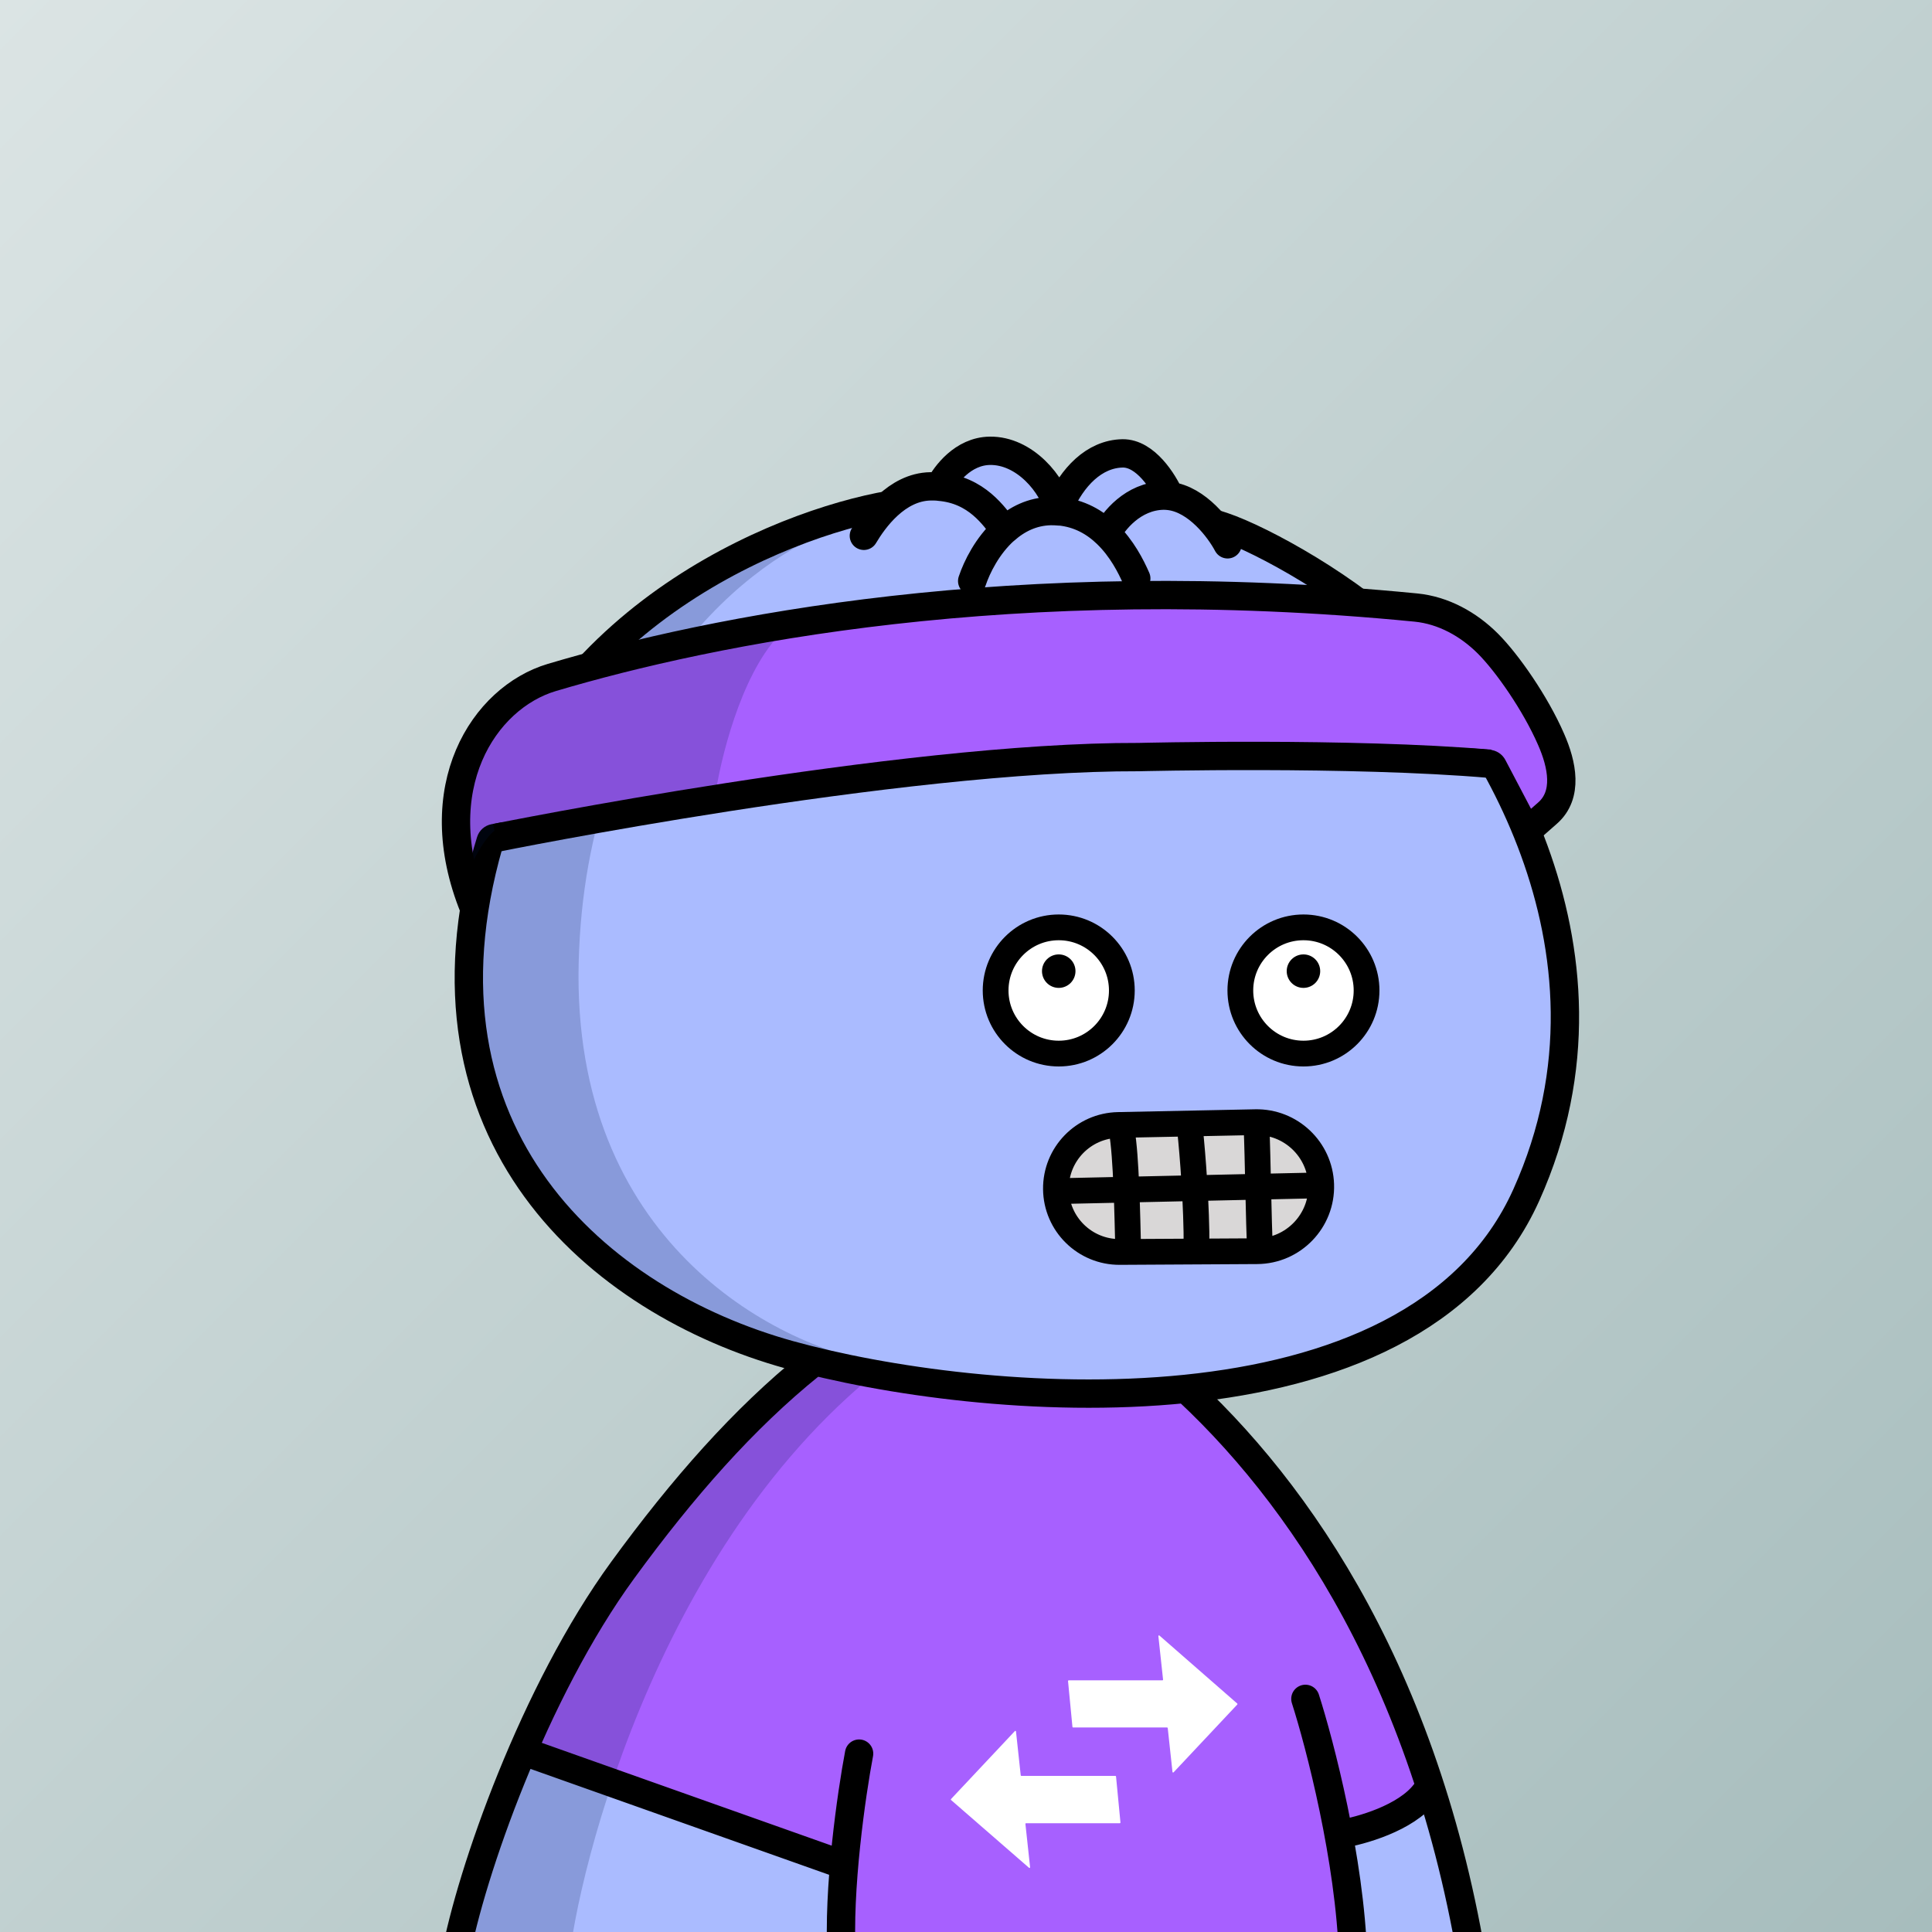
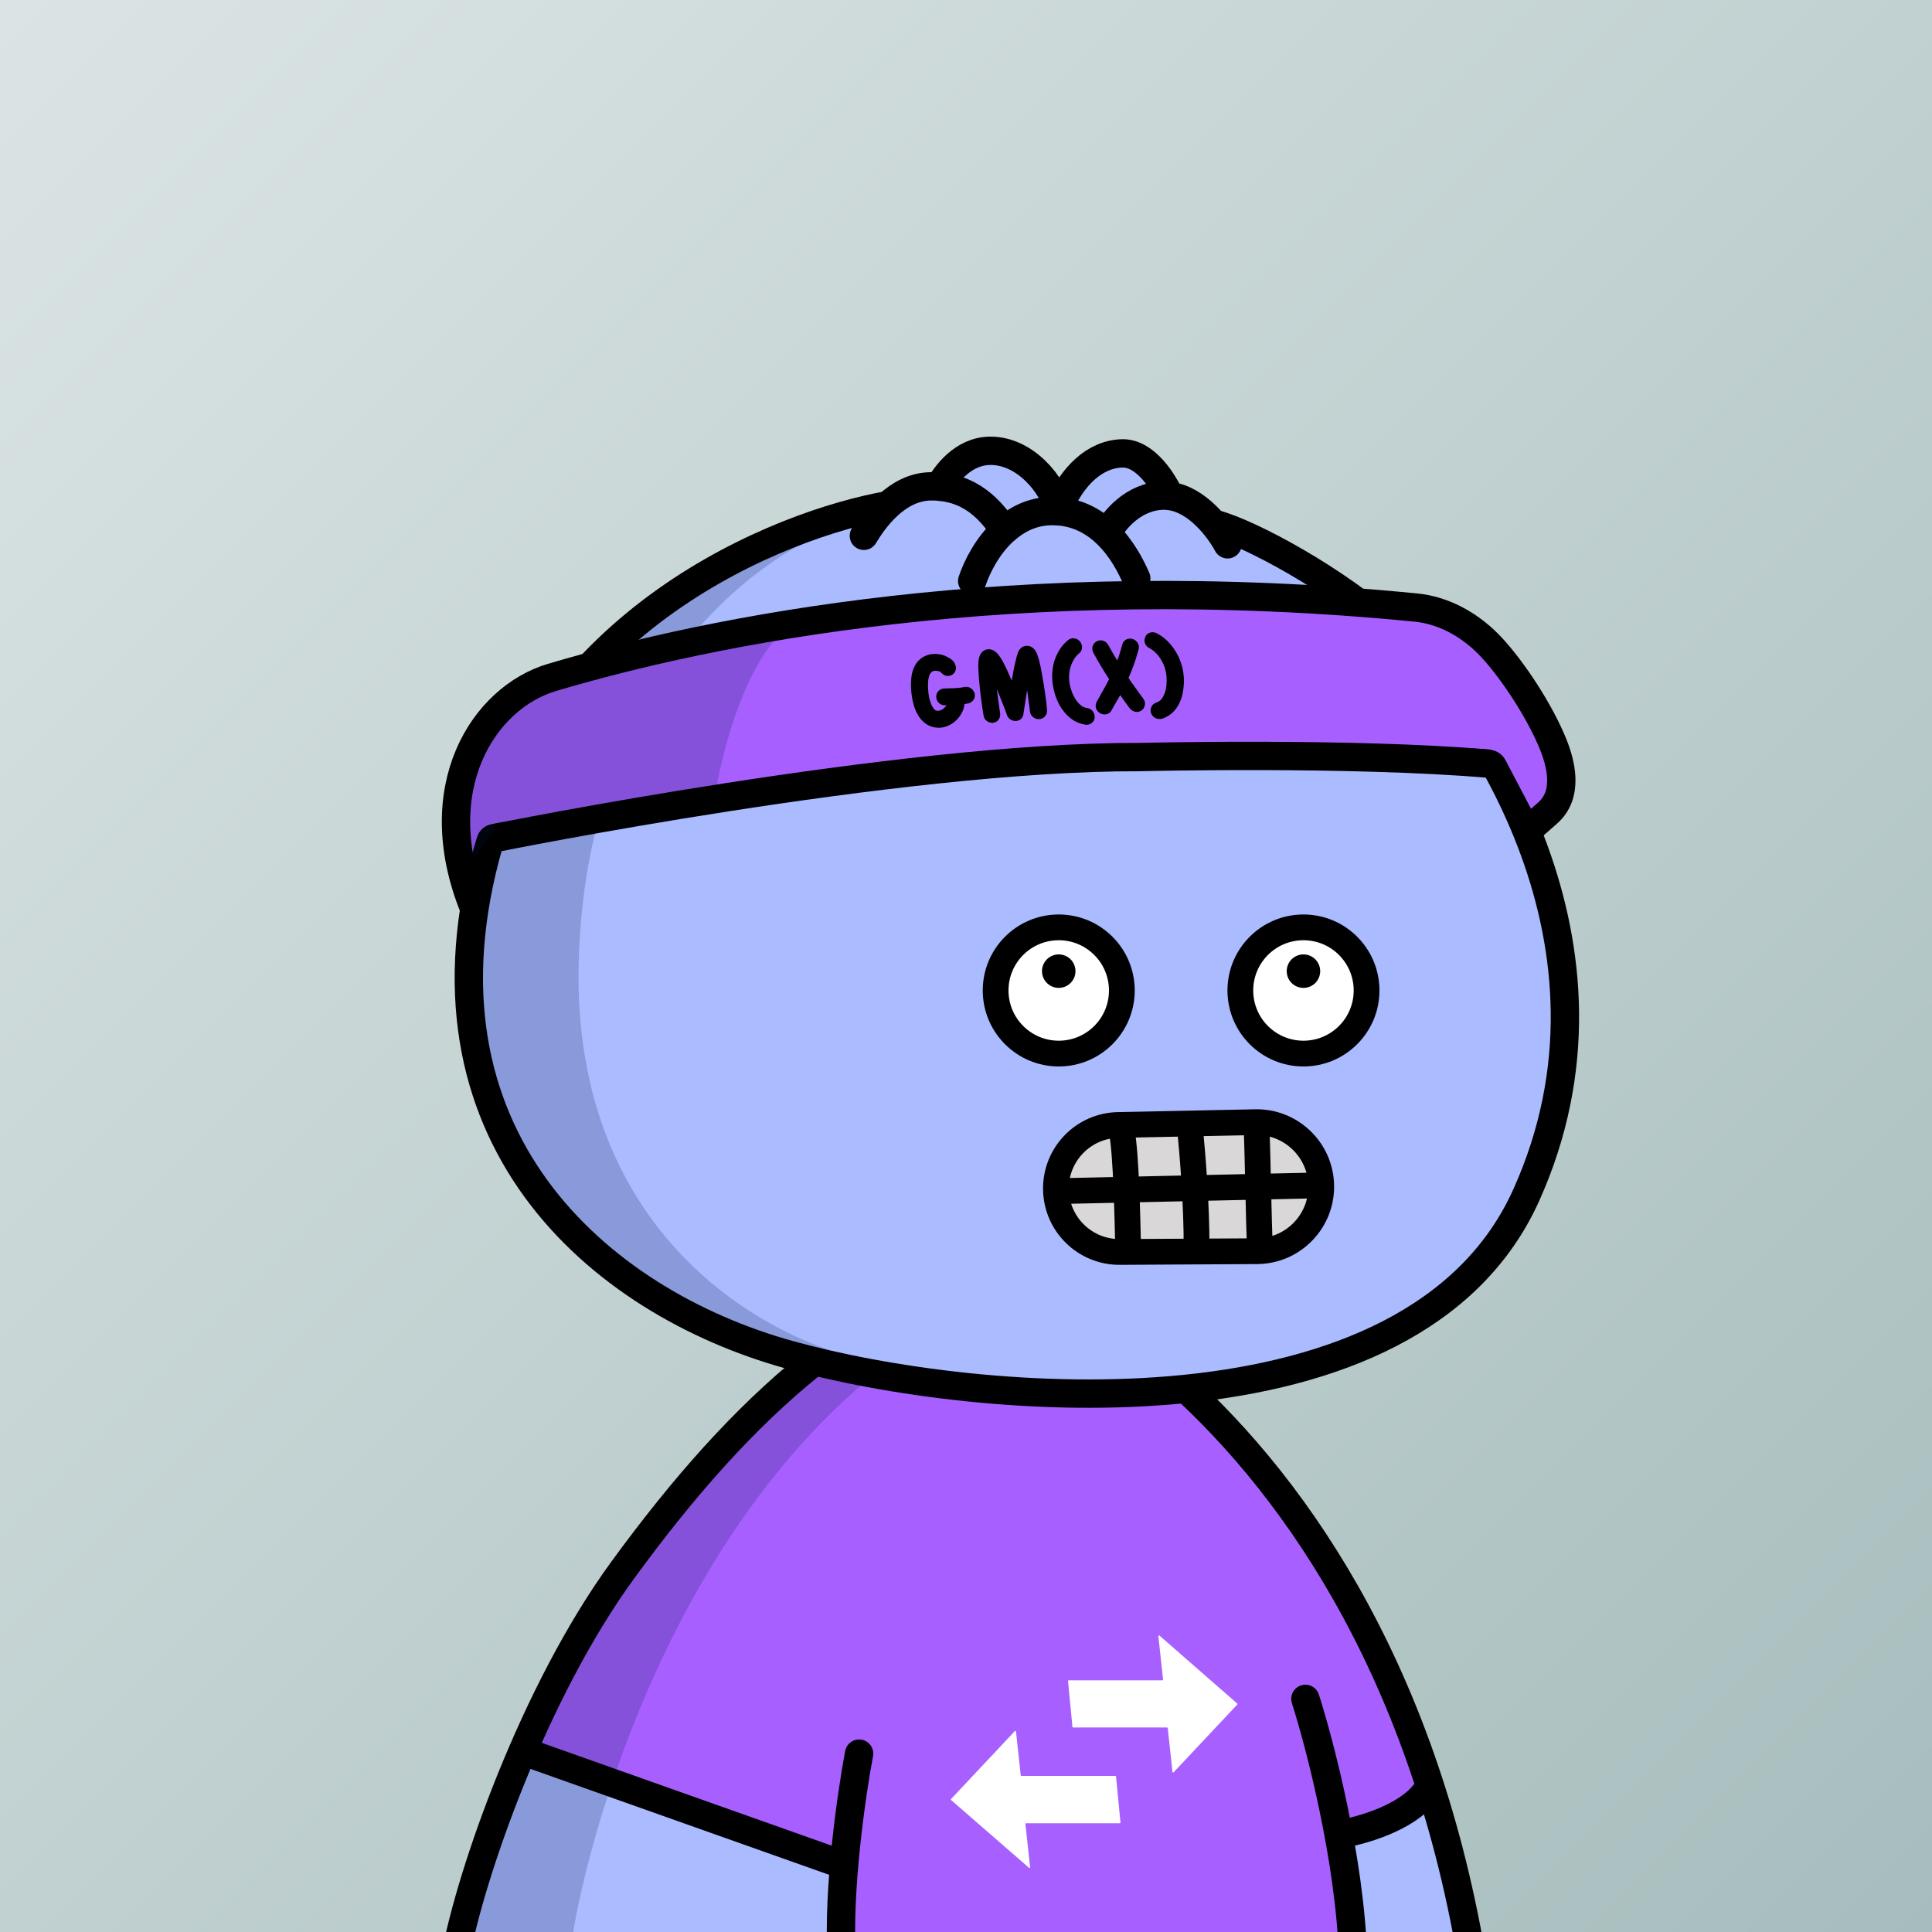
<svg xmlns="http://www.w3.org/2000/svg" preserveAspectRatio="xMidYMin meet" fill="none" viewBox="0 0 1500 1500">
  <g>
    <path fill="url(#prefix__paint0_linear_53_28788)" d="M0 0h1500v1500H0z" />
    <defs>
      <linearGradient id="prefix__paint0_linear_53_28788" x1="0" y1="0" x2="1500" y2="1500" gradientUnits="userSpaceOnUse">
        <stop stop-color="#DBE4E4" />
        <stop offset="1" stop-color="#A7BDBD" />
      </linearGradient>
    </defs>
    <g clip-path="url(#clip0_491_610)">
      <path d="M773 1011.5C543.4 1029.9 398.667 1353.5 355 1513H1138.5C1075.7 1127 868.667 1017.83 773 1011.5Z" fill="#A760FF" />
      <path d="M409 1362.5L354 1512.5H651.5V1444.5L409 1362.5Z" fill="#AABBFF" />
      <path d="M1039.5 1426.5L1046 1512.5L1142.5 1504L1111 1393L1039.5 1426.5Z" fill="#AABBFF" />
      <path d="M749.5 1019.5C536 1134 457.448 1414.63 443.159 1511H353.699C350.414 1508.73 357.049 1471.27 409.87 1339.62C462.691 1207.98 569.086 1113.24 605.384 1082.33L674 1033.5L749.5 1019.5Z" fill="#001647" fill-opacity="0.2" />
      <path d="M353.5 1519.5C365.5 1454.33 414.5 1313.6 483.5 1219C530.101 1155.11 577.468 1101.29 629.141 1059.66C710.278 994.299 826.037 996.323 905.02 1064.27C1000.08 1146.05 1103.44 1290.29 1142.5 1519.5M1013.5 1319C1024.83 1354.33 1048.1 1443.9 1050.5 1519.5M667 1361.5C661.167 1392.33 650.3 1467.1 653.5 1519.5M408.5 1360.5L651 1446.5M1040.5 1424C1056.33 1421.5 1091.7 1411.6 1106.5 1392" stroke="black" stroke-width="22" stroke-linecap="round" />
      <path d="M960.646 1323.36C960.84 1323.15 960.824 1322.82 960.61 1322.64L900.183 1269.84C899.84 1269.54 899.308 1269.82 899.357 1270.27L903.003 1304.06C903.034 1304.36 902.803 1304.61 902.505 1304.61H829.712C829.417 1304.61 829.186 1304.87 829.214 1305.16L832.641 1340.76C832.665 1341.02 832.881 1341.21 833.138 1341.21H906.136C906.391 1341.21 906.606 1341.41 906.633 1341.66L910.311 1375.74C910.357 1376.17 910.88 1376.35 911.173 1376.03L960.646 1323.36ZM792.988 1378.81C792.733 1378.81 792.519 1378.62 792.491 1378.37L788.813 1344.28C788.767 1343.86 788.244 1343.68 787.952 1343.99L738.356 1396.8C738.162 1397.01 738.179 1397.33 738.393 1397.52L798.935 1450.16C799.278 1450.46 799.809 1450.18 799.76 1449.73L796.13 1416.09C796.098 1415.79 796.33 1415.54 796.627 1415.54H869.421C869.716 1415.54 869.947 1415.28 869.918 1414.99L866.484 1379.25C866.459 1378.99 866.244 1378.8 865.986 1378.8L792.988 1378.81Z" fill="white" />
    </g>
    <defs>
      <clipPath id="clip0_491_610">
        <rect width="1500" height="1500" fill="white" />
      </clipPath>
    </defs>
    <g clip-path="url(#clip0_497_1194)">
      <path d="M379.667 654.812C432.345 471.574 618.472 401.981 699.114 390.653C740.985 382.718 849.655 375.215 949.364 408.675C980 418.956 1049.88 457.388 1091.92 499.818C1144.47 552.856 1272.97 732.052 1185.05 927.725C1097.12 1123.4 758.414 1092.29 612.749 1051.82C464.472 1010.63 314.48 881.563 379.667 654.812Z" fill="#AABBFF" />
      <path d="M449.293 747.204C454.734 531.068 585.306 432.345 649.911 410C432.292 459.565 365.296 655.455 364 747.204C377.99 984.871 584.496 1053.43 681 1058C601.498 1044.46 443.853 963.339 449.293 747.204Z" fill="#001647" fill-opacity="0.2" />
      <path d="M379.667 654.812C432.345 471.574 618.472 401.981 699.114 390.653C740.985 382.718 849.655 375.215 949.364 408.675C980 418.956 1049.88 457.388 1091.92 499.818C1144.47 552.856 1272.97 732.052 1185.05 927.725C1097.12 1123.4 758.414 1092.29 612.749 1051.82C464.472 1010.63 314.48 881.563 379.667 654.812Z" stroke="black" stroke-width="22" stroke-linecap="round" />
    </g>
    <defs>
      <clipPath id="prefix__clip0_299_662">
        <path fill="#fff" d="M0 0h1500v1500H0z" />
      </clipPath>
    </defs>
    <g clip-path="url(#clip0_624_3437)">
      <path d="M874 925.246H968.413" stroke="black" stroke-width="20" stroke-linecap="round" />
      <path d="M822 818C849.062 818 871 796.062 871 769C871 741.938 849.062 720 822 720C794.938 720 773 741.938 773 769C773 796.062 794.938 818 822 818Z" fill="white" stroke="black" stroke-width="20" stroke-miterlimit="10" />
      <path d="M1012 818C1039.06 818 1061 796.062 1061 769C1061 741.938 1039.06 720 1012 720C984.938 720 963 741.938 963 769C963 796.062 984.938 818 1012 818Z" fill="white" stroke="black" stroke-width="20" stroke-miterlimit="10" />
      <path d="M822 767C829.18 767 835 761.18 835 754C835 746.82 829.18 741 822 741C814.82 741 809 746.82 809 754C809 761.18 814.82 767 822 767Z" fill="black" />
      <path d="M1012 767C1019.18 767 1025 761.18 1025 754C1025 746.82 1019.18 741 1012 741C1004.82 741 999 746.82 999 754C999 761.18 1004.82 767 1012 767Z" fill="black" />
    </g>
    <defs>
      <clipPath id="clip0_624_3437">
        <rect width="1500" height="1500" fill="white" />
      </clipPath>
    </defs>
    <g clip-path="url(#clip0_911_331)">
      <ellipse cx="932" cy="915.5" rx="131" ry="69.5" fill="#AABBFF" />
      <path d="M820.569 923.549C820.28 896.513 841.822 874.289 868.854 873.737L973.808 871.592C1001.86 871.018 1024.91 893.608 1024.9 921.668C1024.89 949.203 1002.65 971.563 975.116 971.72L870.142 972.317C843.014 972.471 820.859 950.677 820.569 923.549Z" fill="#D9D7D7" />
      <path d="M823.858 924.756L1021.53 920.376M875.876 968.561C875.328 946.294 874.452 897.05 870.948 878.214M924.061 878.214C925.886 895.188 929.208 937.022 928.989 968.561M975.532 874.428C976.627 898.505 977.175 951.039 978.27 968.561M869.395 972.015L975.985 971.418C1004.17 971.26 1026.67 947.887 1025.77 919.717V919.717C1024.88 892.298 1002.11 870.692 974.681 871.252L868.111 873.43C841.078 873.983 819.535 896.207 819.824 923.245V923.245C820.114 950.372 842.267 972.167 869.395 972.015Z" stroke="black" stroke-width="20" />
    </g>
    <defs>
      <clipPath id="clip0_911_331">
        <rect width="1500" height="1500" fill="white" />
      </clipPath>
    </defs>
    <style type="text/css">
	.st0{fill:#AABBFF;}
	.st1{fill:none;stroke:#000000;stroke-width:22;stroke-linecap:round;}
	.st2{fill:#A760FF;}
	.st3{fill:#001647;fill-opacity:0.2;}
	.st4{fill:none;stroke:#000000;stroke-width:22;}
</style>
    <path class="st0" d="M711.9,381.5L669.1,415l85.8,42c31.2-0.5,101.1-2.4,131.5-5.8c30.4-3.5,60.3-20.5,71.4-28.6l-45-35.2  l-22.1-27.1l-38.7-7.3l-35.4,36l-5.6-18.9l-31.9-12.7l-31.1,5.3L711.9,381.5z" />
    <path class="st1" d="M754.8,451.1c3.6-10.8,11.8-27.5,25.3-39.6 M882.2,449.1c-4.1-9.4-11.2-23.4-22.8-34.6 M670.7,416  c7.5-12.6,25.3-37.9,51.7-38.4c2.4,0,4.7,0,6.9,0.2 M780.1,411.6c9.4-8.4,21.2-14.5,35.7-14.8c2.4,0,4.7,0.1,6.9,0.3 M780.1,411.6  c-8.2-10.7-21.7-31.3-50.8-33.7 M953.1,422.6c-6.3-11.9-23.5-34.8-45-37.5 M859.4,414.5c4.8-9.7,20.2-29.3,43.9-29.7  c1.6,0,3.2,0.1,4.8,0.3 M859.4,414.5c-9.2-8.9-21.2-16-36.8-17.5 M729.3,377.9c4.8-9.2,18.3-27.6,39.2-27.9  c26.9-0.4,49,25.8,54.1,47.1 M908.1,385.1c-4.8-10.8-18.7-33.3-36.5-33.1c-22.2,0.4-39.3,18.7-49,41" />
    <path class="st2" d="M370.4,649.9c-3.5,11-6.3,22.8-8.2,31c-0.2,0.9-0.7,1.7-1.3,2.3c-0.7,0.6-1.5,1-2.4,1.1  c-0.9,0.1-1.8-0.1-2.6-0.5c-0.8-0.4-1.4-1.1-1.8-1.9c-1.2-2.4-2.2-5-3-7.6c-3-9.8,2.8-22.3,0.4-27.3c-2.4-5.1-0.8-14.6,1.1-22.2  c1.5-6,2.6-12.2,3.3-18.3c0.2-2-0.5-14.4,0.9-18c1.1-3,6.9-15.4,8.9-19.6c0.4-0.9,1.1-1.6,1.9-2l30.1-19.9c0.2-0.1,3.5-12,3.7-12.1  l84.5-18.8c0.1-0.1,0.3-0.1,0.4-0.1l97.6-23.3c0.2,0,0.4-0.1,0.5-0.1l95.5-10.7l127.1-17.4c0.2,0,0.3,0,0.5,0l163.3-2.5l0.5,0l0.1,0  c4.3,0.4,54.5,4.6,67.9,4.9c14,0.3,47,2.7,62.9,4.9c15.8,2.3,23.6,7.6,29.2,11.7c5.6,4,25.9,9.2,32.6,16.8  c6.7,7.6,23.8,40.3,22.8,41.1c-4.3,3.3,19.8,35.2,22.2,41.4c0.2,0.6,0.3,1.2,0.3,1.8l4,29.9c0,1.1-0.5,2-1.2,2.8l-14.4,15.2  c-0.5,0.5-1.1,0.9-1.8,1.2c-0.7,0.2-1.4,0.3-2.2,0.1c-0.7-0.1-1.4-0.4-2-0.9c-0.6-0.5-1-1.1-1.3-1.7l-21.6-41.1  c-2.4-4.6-7-7.6-12.2-8l-18.7-1.4l-114.8,2.4L812,589.5l-0.4,0l-281,34.1l-0.2,0l-116.9,20.5c-0.8,0.1-1.6,0.1-2.3-0.2l-14.1-5.4  c-0.7-0.3-1.6-0.4-2.3-0.2l-5.8,0.2l-7.4,1.4C376.3,640.9,372,644.7,370.4,649.9z" />
    <path class="st3" d="M604.4,493.6c-29.7,32-45.2,96.8-49.3,125.1c-51.4,7.1-156.6,21.9-166.4,23.8c-9.8,2-21.7,25.5-26.4,37  l-12.6-31.8l6.8-50.1c3-6.9,3.2-26.6,27.7-50c24.5-23.4,95.5-37,127.9-40.8L604.4,493.6z" />
    <path class="st4" d="M1185.7,645.2l15.8-13.9c16.2-14.2,11.4-37.7,2.7-57.4c-12-27.6-33.9-59.1-49-74.2  c-15.1-15.1-34.6-25.9-55.9-28c-311.8-30.6-547.8,17.7-670.9,54.3c-52.9,15.8-98.2,85.6-60.4,178.9" />
    <path class="st4" d="M385,650.5c0,0,313-63.3,499.3-62.7c0,0,164.2-4.1,272.7,5.2" />
    <g>
-       <path d="M753.8,534.4c-0.7-0.5-1.5-0.9-2.4-1c-0.9-0.2-1.7-0.2-2.6,0c-2,0.4-4.1,0.7-6.1,0.8c-1.7,0.1-3.5,0.2-5.3,0.2   c-0.7,0-1.5,0-2.3,0.1c-0.7,0-1.5,0.1-2.3,0.1l-0.1,0l-0.1,0c-0.9,0.1-1.7,0.3-2.4,0.7c-0.8,0.4-1.4,0.9-1.9,1.6   c-0.5,0.6-1,1.4-1.2,2.2c-0.2,0.8-0.3,1.6-0.2,2.4c0.1,0.9,0.3,1.7,0.7,2.5c0.4,0.8,1,1.5,1.6,2c0.7,0.6,1.4,1,2.3,1.3   c0.8,0.3,1.7,0.3,2.5,0.3c0.3,0,0.6,0,0.8,0c-0.3,0.6-0.7,1.1-1.2,1.5l-0.1,0.1c-1.3,1.5-3.1,2.5-5.1,2.7c-0.6,0-1.3-0.1-1.9-0.4   c-0.6-0.3-1.1-0.7-1.5-1.3c-1-1.2-1.7-2.6-2.3-4.1c-1-2.7-1.6-5.6-1.9-8.5c-0.6-5.6-0.4-9.9,0.7-12.9l0-0.1c0.2-0.7,0.5-1.4,1-2   c0.4-0.6,1-1,1.6-1.4c0.5-0.2,1.1-0.4,1.7-0.4c0.6,0,1.3,0,1.9,0.1c0.6,0.1,1.1,0.2,1.7,0.4c0.3,0.1,0.6,0.2,0.8,0.3   c0.6,0.9,1.5,1.7,2.4,2.3c1.2,0.7,2.5,1,3.9,0.9c0.9-0.1,1.7-0.3,2.4-0.7c0.8-0.4,1.4-0.9,1.9-1.6c0.5-0.7,0.9-1.4,1.2-2.3   c0.2-0.8,0.3-1.7,0.1-2.6c-0.2-0.9-0.5-1.8-0.9-2.6c-0.6-1.2-1.5-2.3-2.6-3c-1.2-1-2.6-1.8-4-2.4c-1.6-0.8-3.3-1.3-5.1-1.6   c-1.7-0.3-3.5-0.4-5.2-0.2c-1.3,0-2.6,0.3-3.9,0.7c-1.2,0.4-2.4,0.9-3.5,1.5c-1.3,0.7-2.4,1.6-3.4,2.6c-1.1,1-2,2.2-2.8,3.5   c-1.7,3-2.7,6.2-3.1,9.6c-0.5,4.3-0.5,8.6,0.1,12.9c1,8.5,3.4,15.1,7.2,19.7c1.8,2.2,4.1,4,6.7,5.2c2.2,1,4.6,1.5,7,1.5   c0.3,0,0.7,0,1,0l0.4,0l0.1,0c2.5-0.2,4.9-0.9,7.2-2.1c4.5-2.3,8-6.1,10.1-10.8c0.8-1.7,1.2-3.6,1.4-5.5c0.3,0,0.5-0.1,0.8-0.1   c0.7-0.1,1.4-0.3,2.1-0.4c0.9-0.1,1.7-0.5,2.4-1c0.7-0.5,1.3-1.1,1.8-1.8c0.5-0.7,0.8-1.5,0.9-2.4c0.1-0.9,0.1-1.7-0.1-2.6   C756.2,536.7,755.2,535.3,753.8,534.4z" />
-       <path d="M812.2,544.3c-0.3-2-0.6-4.2-0.9-6.7c-0.2-1.1-0.3-2.2-0.5-3.3c-0.2-1.4-0.4-2.9-0.7-4.4c-0.4-2.5-0.8-4.9-1.2-7l-0.3-1.5   c-0.4-2.5-0.9-4.8-1.4-6.8c-0.4-1.8-0.8-3.2-1.2-4.4c-0.3-1.1-0.8-2.3-1.2-3.3c-0.4-0.9-0.9-1.7-1.5-2.5c-0.5-0.7-1.2-1.3-1.9-1.7   c-0.8-0.6-1.8-1-2.8-1.2c-1-0.2-2.1-0.1-3.1,0.1c-1,0.3-1.9,0.7-2.7,1.4c-0.8,0.7-1.4,1.5-1.9,2.4c-0.4,0.8-0.7,1.6-0.9,2.4   c-0.3,0.8-0.6,1.7-0.8,2.6c-0.2,0.9-0.5,2-0.8,3.3c-0.5,1.9-1,4.3-1.5,6.9c-0.4,2.4-0.9,5-1.4,7.8c-2.5-5.9-4.7-10.7-6.6-14.2   c-1-2-2.2-3.9-3.6-5.7c-0.4-0.5-0.8-0.9-1.2-1.4c-0.4-0.4-0.8-0.8-1.3-1.1c-0.9-0.8-2-1.4-3.3-1.7c-0.8-0.2-1.7-0.3-2.5-0.2l-0.1,0   c-1,0.1-1.9,0.4-2.8,0.9c-0.9,0.5-1.6,1.1-2.2,1.9c-0.4,0.6-0.8,1.2-1.1,1.9c-0.4,0.8-0.6,1.7-0.8,2.5c-0.2,1.1-0.3,2.3-0.4,3.5   c-0.1,1.4-0.1,3,0,4.8c0.1,2,0.2,4.3,0.4,6.8c0.2,2.6,0.5,5.4,0.8,8.5c0.3,2.6,0.6,5.1,0.9,7.6c0.3,2.5,0.6,4.6,0.9,6.5   c0.3,1.9,0.6,4,1,6.3c0.1,0.9,0.4,1.7,0.8,2.5c0.4,0.8,1,1.4,1.7,1.9c1.2,1,2.7,1.5,4.2,1.5c0.2,0,0.4,0,0.5,0l0.3,0l0.2-0.1   c0.7-0.1,1.4-0.4,2.1-0.7c0.8-0.4,1.4-1,1.9-1.7c0.5-0.7,0.9-1.5,1.1-2.3c0.2-0.9,0.2-1.7,0.1-2.5c-0.3-2.1-0.6-4-0.8-5.7l-0.8-5.9   c-0.3-2.2-0.6-4.5-0.9-6.9l0-0.3c0.2,0.4,0.4,0.9,0.6,1.4l3.6,9.2c0.5,1.3,1,2.6,1.5,3.7c0.7,1.7,1.4,3.7,2.1,5.8   c0.5,1.4,1.4,2.6,2.7,3.4c1.2,0.8,2.7,1.2,4.1,1.2l0.1,0l0.1,0c1.4-0.1,2.8-0.7,3.9-1.6c1-1,1.7-2.3,1.9-3.7l0-0.2l0,0   c0-0.2,0.1-0.7,0.2-1.5c0.2-1.1,0.4-2.6,0.7-4.4c0.3-1.8,0.6-4,1-6.4c0.3-1.9,0.6-4,1-6c0.2,1.5,0.4,3,0.6,4.5   c0.3,2.3,0.5,4.3,0.8,6c0.3,1.7,0.5,3.7,0.7,5.8c0.2,1.8,1.1,3.3,2.4,4.4c0.7,0.6,1.4,1,2.3,1.3c0.8,0.3,1.6,0.3,2.5,0.3l0.1,0   l0.1,0c0.9,0,1.7-0.3,2.5-0.7c0.8-0.4,1.4-0.9,2-1.6c0.6-0.7,1-1.4,1.2-2.3c0.2-0.8,0.3-1.7,0.2-2.5   C812.7,548.5,812.5,546.3,812.2,544.3z" />
-       <path d="M848.4,552.2c-0.5-0.7-1.2-1.3-2-1.7c-0.8-0.4-1.6-0.7-2.5-0.8c-1.9-0.3-3.7-1.1-5.1-2.4c-1.6-1.4-2.9-3-4-4.8   c-1.1-1.9-2.1-3.8-2.8-5.9c-0.6-1.8-1.1-3.7-1.5-5.5c-0.4-2.3-0.6-4.7-0.4-7c0.1-2.2,0.5-4.5,1.2-6.6c0.6-2,1.5-3.9,2.6-5.7   c1-1.7,2.3-3.2,3.8-4.4c0.7-0.5,1.3-1.2,1.7-2c0.4-0.8,0.6-1.6,0.7-2.5c0.1-1.8-0.5-3.5-1.6-4.8c-0.5-0.7-1.2-1.3-2-1.7   c-0.8-0.4-1.6-0.7-2.4-0.8c-0.9-0.1-1.7-0.1-2.6,0.2c-0.8,0.2-1.6,0.6-2.3,1.2c-2.5,2.1-4.7,4.5-6.5,7.3c-1.8,2.9-3.2,6-4.2,9.2   c-1.8,6.2-2.1,12.9-0.9,19.3c0.2,1,0.5,2.2,0.7,3.4c0.4,1.5,0.8,3,1.3,4.4c0.6,1.6,1.2,3.2,2,4.9c0.8,1.8,1.8,3.5,3,5.1   c4.8,6.9,10.8,10.9,17.9,12c0.2,0,0.5,0.1,0.7,0.1c0.1,0,0.2,0,0.3,0l0.5,0c1.5-0.1,2.9-0.7,4-1.7c1.1-1,1.8-2.4,1.9-3.9   c0.1-0.9,0-1.7-0.3-2.6C849.3,553.6,848.9,552.8,848.4,552.2z" />
-       <path d="M887.5,542.2c-2.2-2.9-4.3-5.8-6.2-8.5c-1.8-2.4-3.5-4.9-5.1-7.3c1.4-3.2,2.8-6.6,4-10c1.4-3.8,2.6-7.9,3.8-12.2   c0.2-0.8,0.3-1.7,0.2-2.6c-0.1-0.9-0.4-1.7-0.9-2.4c-0.9-1.5-2.3-2.6-3.9-3.1c-0.8-0.3-1.7-0.4-2.5-0.3c-0.9,0.1-1.7,0.3-2.5,0.7   c-0.8,0.4-1.4,1-2,1.7c-0.5,0.7-0.9,1.5-1.1,2.3c-0.8,3-1.6,5.6-2.3,7.9c-0.5,1.5-1,3-1.6,4.4c-1-1.6-1.9-3.2-2.8-4.7   c-1.4-2.4-2.8-4.8-4.1-7.2c-0.4-0.8-1-1.5-1.6-2.1c-0.7-0.6-1.5-1-2.3-1.3c-0.8-0.3-1.7-0.4-2.6-0.3c-0.9,0.1-1.7,0.3-2.4,0.7   c-0.8,0.4-1.5,0.9-2.1,1.6c-0.6,0.7-1,1.5-1.2,2.3c-0.2,0.8-0.3,1.7-0.2,2.6c0.1,0.9,0.4,1.7,0.8,2.4c3.6,6.8,7.8,13.7,12.2,20.5   c-1.4,2.8-2.8,5.5-4.3,8c-1.6,2.8-3.2,5.7-4.8,8.6l-0.5,0.9c-0.4,0.8-0.7,1.6-0.8,2.4c-0.1,0.9,0,1.7,0.2,2.5   c0.2,0.9,0.6,1.6,1.2,2.3c0.5,0.7,1.2,1.3,1.9,1.7c1.1,0.6,2.3,1,3.6,1c0.2,0,0.3,0,0.5,0c1-0.1,2.1-0.4,2.9-1   c0.9-0.6,1.6-1.4,2.1-2.3l0.4-0.8c1.1-1.9,2.2-3.9,3.3-5.8l0.4-0.7c0.8-1.4,1.6-2.9,2.5-4.4c0.4,0.5,0.7,1,1.1,1.5   c0.6,0.8,1.1,1.6,1.7,2.4c1,1.5,2.1,2.9,3.2,4.4l1.4,1.9c0.7,1,1.7,1.7,2.8,2.2c1,0.5,2.2,0.7,3.3,0.6c1.2-0.1,2.3-0.5,3.2-1.2   c0.7-0.5,1.3-1.1,1.7-1.9c0.4-0.7,0.7-1.6,0.8-2.4c0.1-0.9,0.1-1.8-0.1-2.6C888.4,543.7,888,542.9,887.5,542.2z" />
-       <path d="M919.2,528.1c0-1.2-0.1-2.3-0.2-3.5c-0.3-3.3-0.9-6.5-2-9.6c-1-3.1-2.4-6.2-4.1-9c-1.8-3-4-5.8-6.5-8.3   c-2.4-2.4-5.2-4.4-8.2-6c-0.8-0.4-1.6-0.7-2.5-0.8c-0.9-0.1-1.8,0-2.6,0.2c-0.8,0.2-1.6,0.6-2.3,1.2c-0.7,0.5-1.2,1.2-1.5,2   c-0.4,0.8-0.6,1.6-0.7,2.5c-0.1,0.9,0.1,1.7,0.3,2.5c0.3,0.9,0.7,1.6,1.3,2.3c0.6,0.7,1.3,1.2,2.1,1.5c1.8,1,3.5,2.3,5,3.8   c1.6,1.6,3,3.3,4.1,5.2c1.2,2,2.2,4.1,2.9,6.3c0.7,2.2,1.2,4.6,1.4,6.9c0.1,1.9,0.1,3.8,0,5.7c-0.1,2.1-0.5,4.2-1.1,6.2   c-0.6,1.9-1.5,3.7-2.6,5.3c-1.1,1.4-2.6,2.5-4.3,3c-0.8,0.3-1.6,0.7-2.2,1.2c-0.7,0.6-1.2,1.3-1.5,2c-0.4,0.8-0.6,1.6-0.7,2.5   c0,0.9,0.1,1.7,0.4,2.5c0.5,1.5,1.5,2.7,2.8,3.5c1.1,0.7,2.4,1,3.7,1c0.2,0,0.3,0,0.5,0l0.6,0l0.1,0c0.3,0,0.6-0.1,0.9-0.2   c6.7-2.2,11.6-7.1,14.5-14.7c0.7-1.8,1.2-3.6,1.5-5.5c0.3-1.8,0.6-3.5,0.7-5.1C919.2,531.1,919.2,529.6,919.2,528.1z" />
+       <path fill="black" d="M753.8,534.4c-0.7-0.5-1.5-0.9-2.4-1c-0.9-0.2-1.7-0.2-2.6,0c-2,0.4-4.1,0.7-6.1,0.8c-1.7,0.1-3.5,0.2-5.3,0.2   c-0.7,0-1.5,0-2.3,0.1c-0.7,0-1.5,0.1-2.3,0.1l-0.1,0l-0.1,0c-0.9,0.1-1.7,0.3-2.4,0.7c-0.8,0.4-1.4,0.9-1.9,1.6   c-0.5,0.6-1,1.4-1.2,2.2c-0.2,0.8-0.3,1.6-0.2,2.4c0.1,0.9,0.3,1.7,0.7,2.5c0.4,0.8,1,1.5,1.6,2c0.7,0.6,1.4,1,2.3,1.3   c0.8,0.3,1.7,0.3,2.5,0.3c0.3,0,0.6,0,0.8,0c-0.3,0.6-0.7,1.1-1.2,1.5l-0.1,0.1c-1.3,1.5-3.1,2.5-5.1,2.7c-0.6,0-1.3-0.1-1.9-0.4   c-0.6-0.3-1.1-0.7-1.5-1.3c-1-1.2-1.7-2.6-2.3-4.1c-1-2.7-1.6-5.6-1.9-8.5c-0.6-5.6-0.4-9.9,0.7-12.9l0-0.1c0.2-0.7,0.5-1.4,1-2   c0.4-0.6,1-1,1.6-1.4c0.5-0.2,1.1-0.4,1.7-0.4c0.6,0,1.3,0,1.9,0.1c0.6,0.1,1.1,0.2,1.7,0.4c0.3,0.1,0.6,0.2,0.8,0.3   c0.6,0.9,1.5,1.7,2.4,2.3c1.2,0.7,2.5,1,3.9,0.9c0.9-0.1,1.7-0.3,2.4-0.7c0.8-0.4,1.4-0.9,1.9-1.6c0.5-0.7,0.9-1.4,1.2-2.3   c0.2-0.8,0.3-1.7,0.1-2.6c-0.2-0.9-0.5-1.8-0.9-2.6c-0.6-1.2-1.5-2.3-2.6-3c-1.2-1-2.6-1.8-4-2.4c-1.6-0.8-3.3-1.3-5.1-1.6   c-1.7-0.3-3.5-0.4-5.2-0.2c-1.3,0-2.6,0.3-3.9,0.7c-1.2,0.4-2.4,0.9-3.5,1.5c-1.3,0.7-2.4,1.6-3.4,2.6c-1.1,1-2,2.2-2.8,3.5   c-1.7,3-2.7,6.2-3.1,9.6c-0.5,4.3-0.5,8.6,0.1,12.9c1,8.5,3.4,15.1,7.2,19.7c1.8,2.2,4.1,4,6.7,5.2c2.2,1,4.6,1.5,7,1.5   c0.3,0,0.7,0,1,0l0.4,0l0.1,0c2.5-0.2,4.9-0.9,7.2-2.1c4.5-2.3,8-6.1,10.1-10.8c0.8-1.7,1.2-3.6,1.4-5.5c0.3,0,0.5-0.1,0.8-0.1   c0.7-0.1,1.4-0.3,2.1-0.4c0.9-0.1,1.7-0.5,2.4-1c0.7-0.5,1.3-1.1,1.8-1.8c0.5-0.7,0.8-1.5,0.9-2.4c0.1-0.9,0.1-1.7-0.1-2.6   C756.2,536.7,755.2,535.3,753.8,534.4z" />
+       <path fill="black" d="M812.2,544.3c-0.3-2-0.6-4.2-0.9-6.7c-0.2-1.1-0.3-2.2-0.5-3.3c-0.2-1.4-0.4-2.9-0.7-4.4c-0.4-2.5-0.8-4.9-1.2-7l-0.3-1.5   c-0.4-2.5-0.9-4.8-1.4-6.8c-0.4-1.8-0.8-3.2-1.2-4.4c-0.3-1.1-0.8-2.3-1.2-3.3c-0.4-0.9-0.9-1.7-1.5-2.5c-0.5-0.7-1.2-1.3-1.9-1.7   c-0.8-0.6-1.8-1-2.8-1.2c-1-0.2-2.1-0.1-3.1,0.1c-1,0.3-1.9,0.7-2.7,1.4c-0.8,0.7-1.4,1.5-1.9,2.4c-0.4,0.8-0.7,1.6-0.9,2.4   c-0.3,0.8-0.6,1.7-0.8,2.6c-0.2,0.9-0.5,2-0.8,3.3c-0.5,1.9-1,4.3-1.5,6.9c-0.4,2.4-0.9,5-1.4,7.8c-2.5-5.9-4.7-10.7-6.6-14.2   c-1-2-2.2-3.9-3.6-5.7c-0.4-0.5-0.8-0.9-1.2-1.4c-0.4-0.4-0.8-0.8-1.3-1.1c-0.9-0.8-2-1.4-3.3-1.7c-0.8-0.2-1.7-0.3-2.5-0.2l-0.1,0   c-1,0.1-1.9,0.4-2.8,0.9c-0.9,0.5-1.6,1.1-2.2,1.9c-0.4,0.6-0.8,1.2-1.1,1.9c-0.4,0.8-0.6,1.7-0.8,2.5c-0.2,1.1-0.3,2.3-0.4,3.5   c-0.1,1.4-0.1,3,0,4.8c0.1,2,0.2,4.3,0.4,6.8c0.2,2.6,0.5,5.4,0.8,8.5c0.3,2.6,0.6,5.1,0.9,7.6c0.3,2.5,0.6,4.6,0.9,6.5   c0.3,1.9,0.6,4,1,6.3c0.1,0.9,0.4,1.7,0.8,2.5c0.4,0.8,1,1.4,1.7,1.9c1.2,1,2.7,1.5,4.2,1.5c0.2,0,0.4,0,0.5,0l0.3,0l0.2-0.1   c0.7-0.1,1.4-0.4,2.1-0.7c0.8-0.4,1.4-1,1.9-1.7c0.5-0.7,0.9-1.5,1.1-2.3c0.2-0.9,0.2-1.7,0.1-2.5c-0.3-2.1-0.6-4-0.8-5.7l-0.8-5.9   c-0.3-2.2-0.6-4.5-0.9-6.9l0-0.3c0.2,0.4,0.4,0.9,0.6,1.4l3.6,9.2c0.5,1.3,1,2.6,1.5,3.7c0.7,1.7,1.4,3.7,2.1,5.8   c0.5,1.4,1.4,2.6,2.7,3.4c1.2,0.8,2.7,1.2,4.1,1.2l0.1,0l0.1,0c1.4-0.1,2.8-0.7,3.9-1.6c1-1,1.7-2.3,1.9-3.7l0-0.2l0,0   c0-0.2,0.1-0.7,0.2-1.5c0.2-1.1,0.4-2.6,0.7-4.4c0.3-1.8,0.6-4,1-6.4c0.3-1.9,0.6-4,1-6c0.2,1.5,0.4,3,0.6,4.5   c0.3,2.3,0.5,4.3,0.8,6c0.3,1.7,0.5,3.7,0.7,5.8c0.2,1.8,1.1,3.3,2.4,4.4c0.7,0.6,1.4,1,2.3,1.3c0.8,0.3,1.6,0.3,2.5,0.3l0.1,0   l0.1,0c0.9,0,1.7-0.3,2.5-0.7c0.8-0.4,1.4-0.9,2-1.6c0.6-0.7,1-1.4,1.2-2.3c0.2-0.8,0.3-1.7,0.2-2.5   C812.7,548.5,812.5,546.3,812.2,544.3z" />
+       <path fill="black" d="M848.4,552.2c-0.5-0.7-1.2-1.3-2-1.7c-0.8-0.4-1.6-0.7-2.5-0.8c-1.9-0.3-3.7-1.1-5.1-2.4c-1.6-1.4-2.9-3-4-4.8   c-1.1-1.9-2.1-3.8-2.8-5.9c-0.6-1.8-1.1-3.7-1.5-5.5c-0.4-2.3-0.6-4.7-0.4-7c0.1-2.2,0.5-4.5,1.2-6.6c0.6-2,1.5-3.9,2.6-5.7   c1-1.7,2.3-3.2,3.8-4.4c0.7-0.5,1.3-1.2,1.7-2c0.4-0.8,0.6-1.6,0.7-2.5c0.1-1.8-0.5-3.5-1.6-4.8c-0.5-0.7-1.2-1.3-2-1.7   c-0.8-0.4-1.6-0.7-2.4-0.8c-0.9-0.1-1.7-0.1-2.6,0.2c-0.8,0.2-1.6,0.6-2.3,1.2c-2.5,2.1-4.7,4.5-6.5,7.3c-1.8,2.9-3.2,6-4.2,9.2   c-1.8,6.2-2.1,12.9-0.9,19.3c0.2,1,0.5,2.2,0.7,3.4c0.4,1.5,0.8,3,1.3,4.4c0.6,1.6,1.2,3.2,2,4.9c0.8,1.8,1.8,3.5,3,5.1   c4.8,6.9,10.8,10.9,17.9,12c0.2,0,0.5,0.1,0.7,0.1c0.1,0,0.2,0,0.3,0l0.5,0c1.5-0.1,2.9-0.7,4-1.7c1.1-1,1.8-2.4,1.9-3.9   c0.1-0.9,0-1.7-0.3-2.6C849.3,553.6,848.9,552.8,848.4,552.2z" />
+       <path fill="black" d="M887.5,542.2c-2.2-2.9-4.3-5.8-6.2-8.5c-1.8-2.4-3.5-4.9-5.1-7.3c1.4-3.2,2.8-6.6,4-10c1.4-3.8,2.6-7.9,3.8-12.2   c0.2-0.8,0.3-1.7,0.2-2.6c-0.1-0.9-0.4-1.7-0.9-2.4c-0.9-1.5-2.3-2.6-3.9-3.1c-0.8-0.3-1.7-0.4-2.5-0.3c-0.9,0.1-1.7,0.3-2.5,0.7   c-0.8,0.4-1.4,1-2,1.7c-0.5,0.7-0.9,1.5-1.1,2.3c-0.8,3-1.6,5.6-2.3,7.9c-0.5,1.5-1,3-1.6,4.4c-1-1.6-1.9-3.2-2.8-4.7   c-1.4-2.4-2.8-4.8-4.1-7.2c-0.4-0.8-1-1.5-1.6-2.1c-0.7-0.6-1.5-1-2.3-1.3c-0.8-0.3-1.7-0.4-2.6-0.3c-0.9,0.1-1.7,0.3-2.4,0.7   c-0.8,0.4-1.5,0.9-2.1,1.6c-0.6,0.7-1,1.5-1.2,2.3c-0.2,0.8-0.3,1.7-0.2,2.6c0.1,0.9,0.4,1.7,0.8,2.4c3.6,6.8,7.8,13.7,12.2,20.5   c-1.4,2.8-2.8,5.5-4.3,8c-1.6,2.8-3.2,5.7-4.8,8.6l-0.5,0.9c-0.4,0.8-0.7,1.6-0.8,2.4c-0.1,0.9,0,1.7,0.2,2.5   c0.2,0.9,0.6,1.6,1.2,2.3c0.5,0.7,1.2,1.3,1.9,1.7c1.1,0.6,2.3,1,3.6,1c0.2,0,0.3,0,0.5,0c1-0.1,2.1-0.4,2.9-1   c0.9-0.6,1.6-1.4,2.1-2.3l0.4-0.8c1.1-1.9,2.2-3.9,3.3-5.8l0.4-0.7c0.8-1.4,1.6-2.9,2.5-4.4c0.4,0.5,0.7,1,1.1,1.5   c0.6,0.8,1.1,1.6,1.7,2.4c1,1.5,2.1,2.9,3.2,4.4l1.4,1.9c0.7,1,1.7,1.7,2.8,2.2c1,0.5,2.2,0.7,3.3,0.6c1.2-0.1,2.3-0.5,3.2-1.2   c0.7-0.5,1.3-1.1,1.7-1.9c0.4-0.7,0.7-1.6,0.8-2.4c0.1-0.9,0.1-1.8-0.1-2.6C888.4,543.7,888,542.9,887.5,542.2z" />
+       <path fill="black" d="M919.2,528.1c0-1.2-0.1-2.3-0.2-3.5c-0.3-3.3-0.9-6.5-2-9.6c-1-3.1-2.4-6.2-4.1-9c-1.8-3-4-5.8-6.5-8.3   c-2.4-2.4-5.2-4.4-8.2-6c-0.8-0.4-1.6-0.7-2.5-0.8c-0.9-0.1-1.8,0-2.6,0.2c-0.8,0.2-1.6,0.6-2.3,1.2c-0.7,0.5-1.2,1.2-1.5,2   c-0.4,0.8-0.6,1.6-0.7,2.5c-0.1,0.9,0.1,1.7,0.3,2.5c0.3,0.9,0.7,1.6,1.3,2.3c0.6,0.7,1.3,1.2,2.1,1.5c1.8,1,3.5,2.3,5,3.8   c1.6,1.6,3,3.3,4.1,5.2c1.2,2,2.2,4.1,2.9,6.3c0.7,2.2,1.2,4.6,1.4,6.9c0.1,1.9,0.1,3.8,0,5.7c-0.1,2.1-0.5,4.2-1.1,6.2   c-0.6,1.9-1.5,3.7-2.6,5.3c-1.1,1.4-2.6,2.5-4.3,3c-0.8,0.3-1.6,0.7-2.2,1.2c-0.7,0.6-1.2,1.3-1.5,2c-0.4,0.8-0.6,1.6-0.7,2.5   c0,0.9,0.1,1.7,0.4,2.5c0.5,1.5,1.5,2.7,2.8,3.5c1.1,0.7,2.4,1,3.7,1c0.2,0,0.3,0,0.5,0l0.6,0l0.1,0c0.3,0,0.6-0.1,0.9-0.2   c6.7-2.2,11.6-7.1,14.5-14.7c0.7-1.8,1.2-3.6,1.5-5.5c0.3-1.8,0.6-3.5,0.7-5.1C919.2,531.1,919.2,529.6,919.2,528.1z" />
    </g>
  </g>
</svg>
